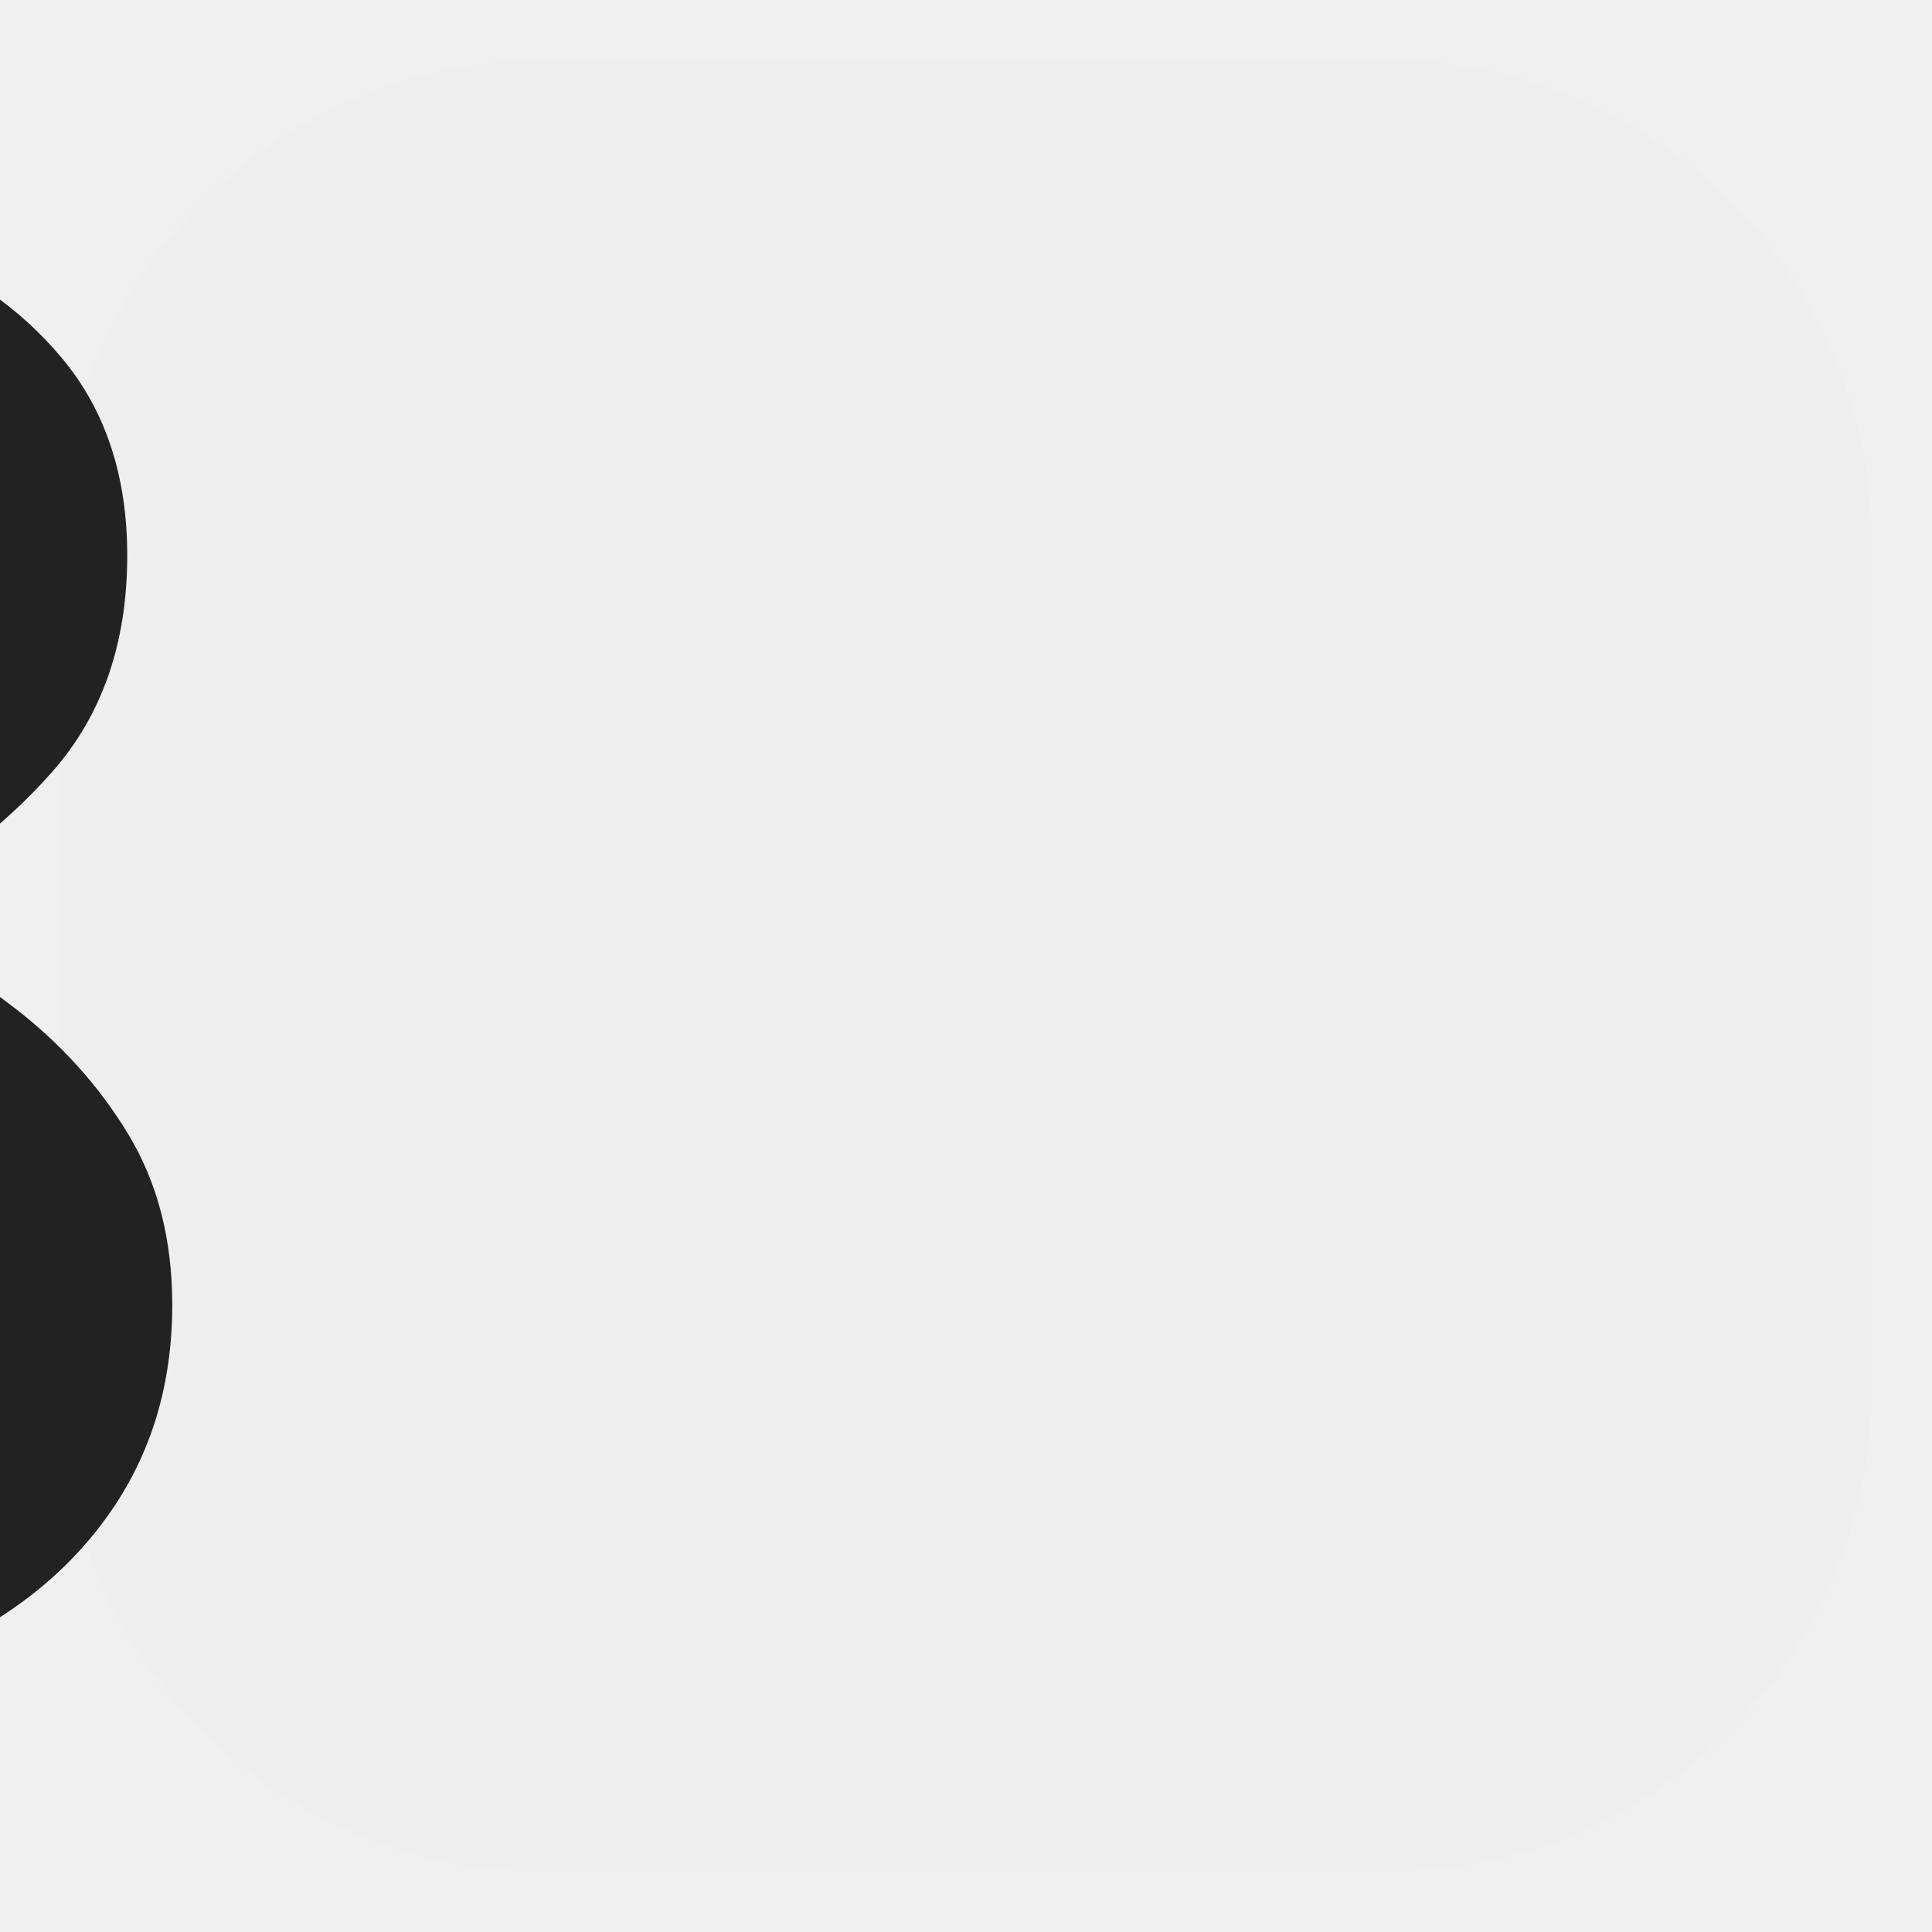
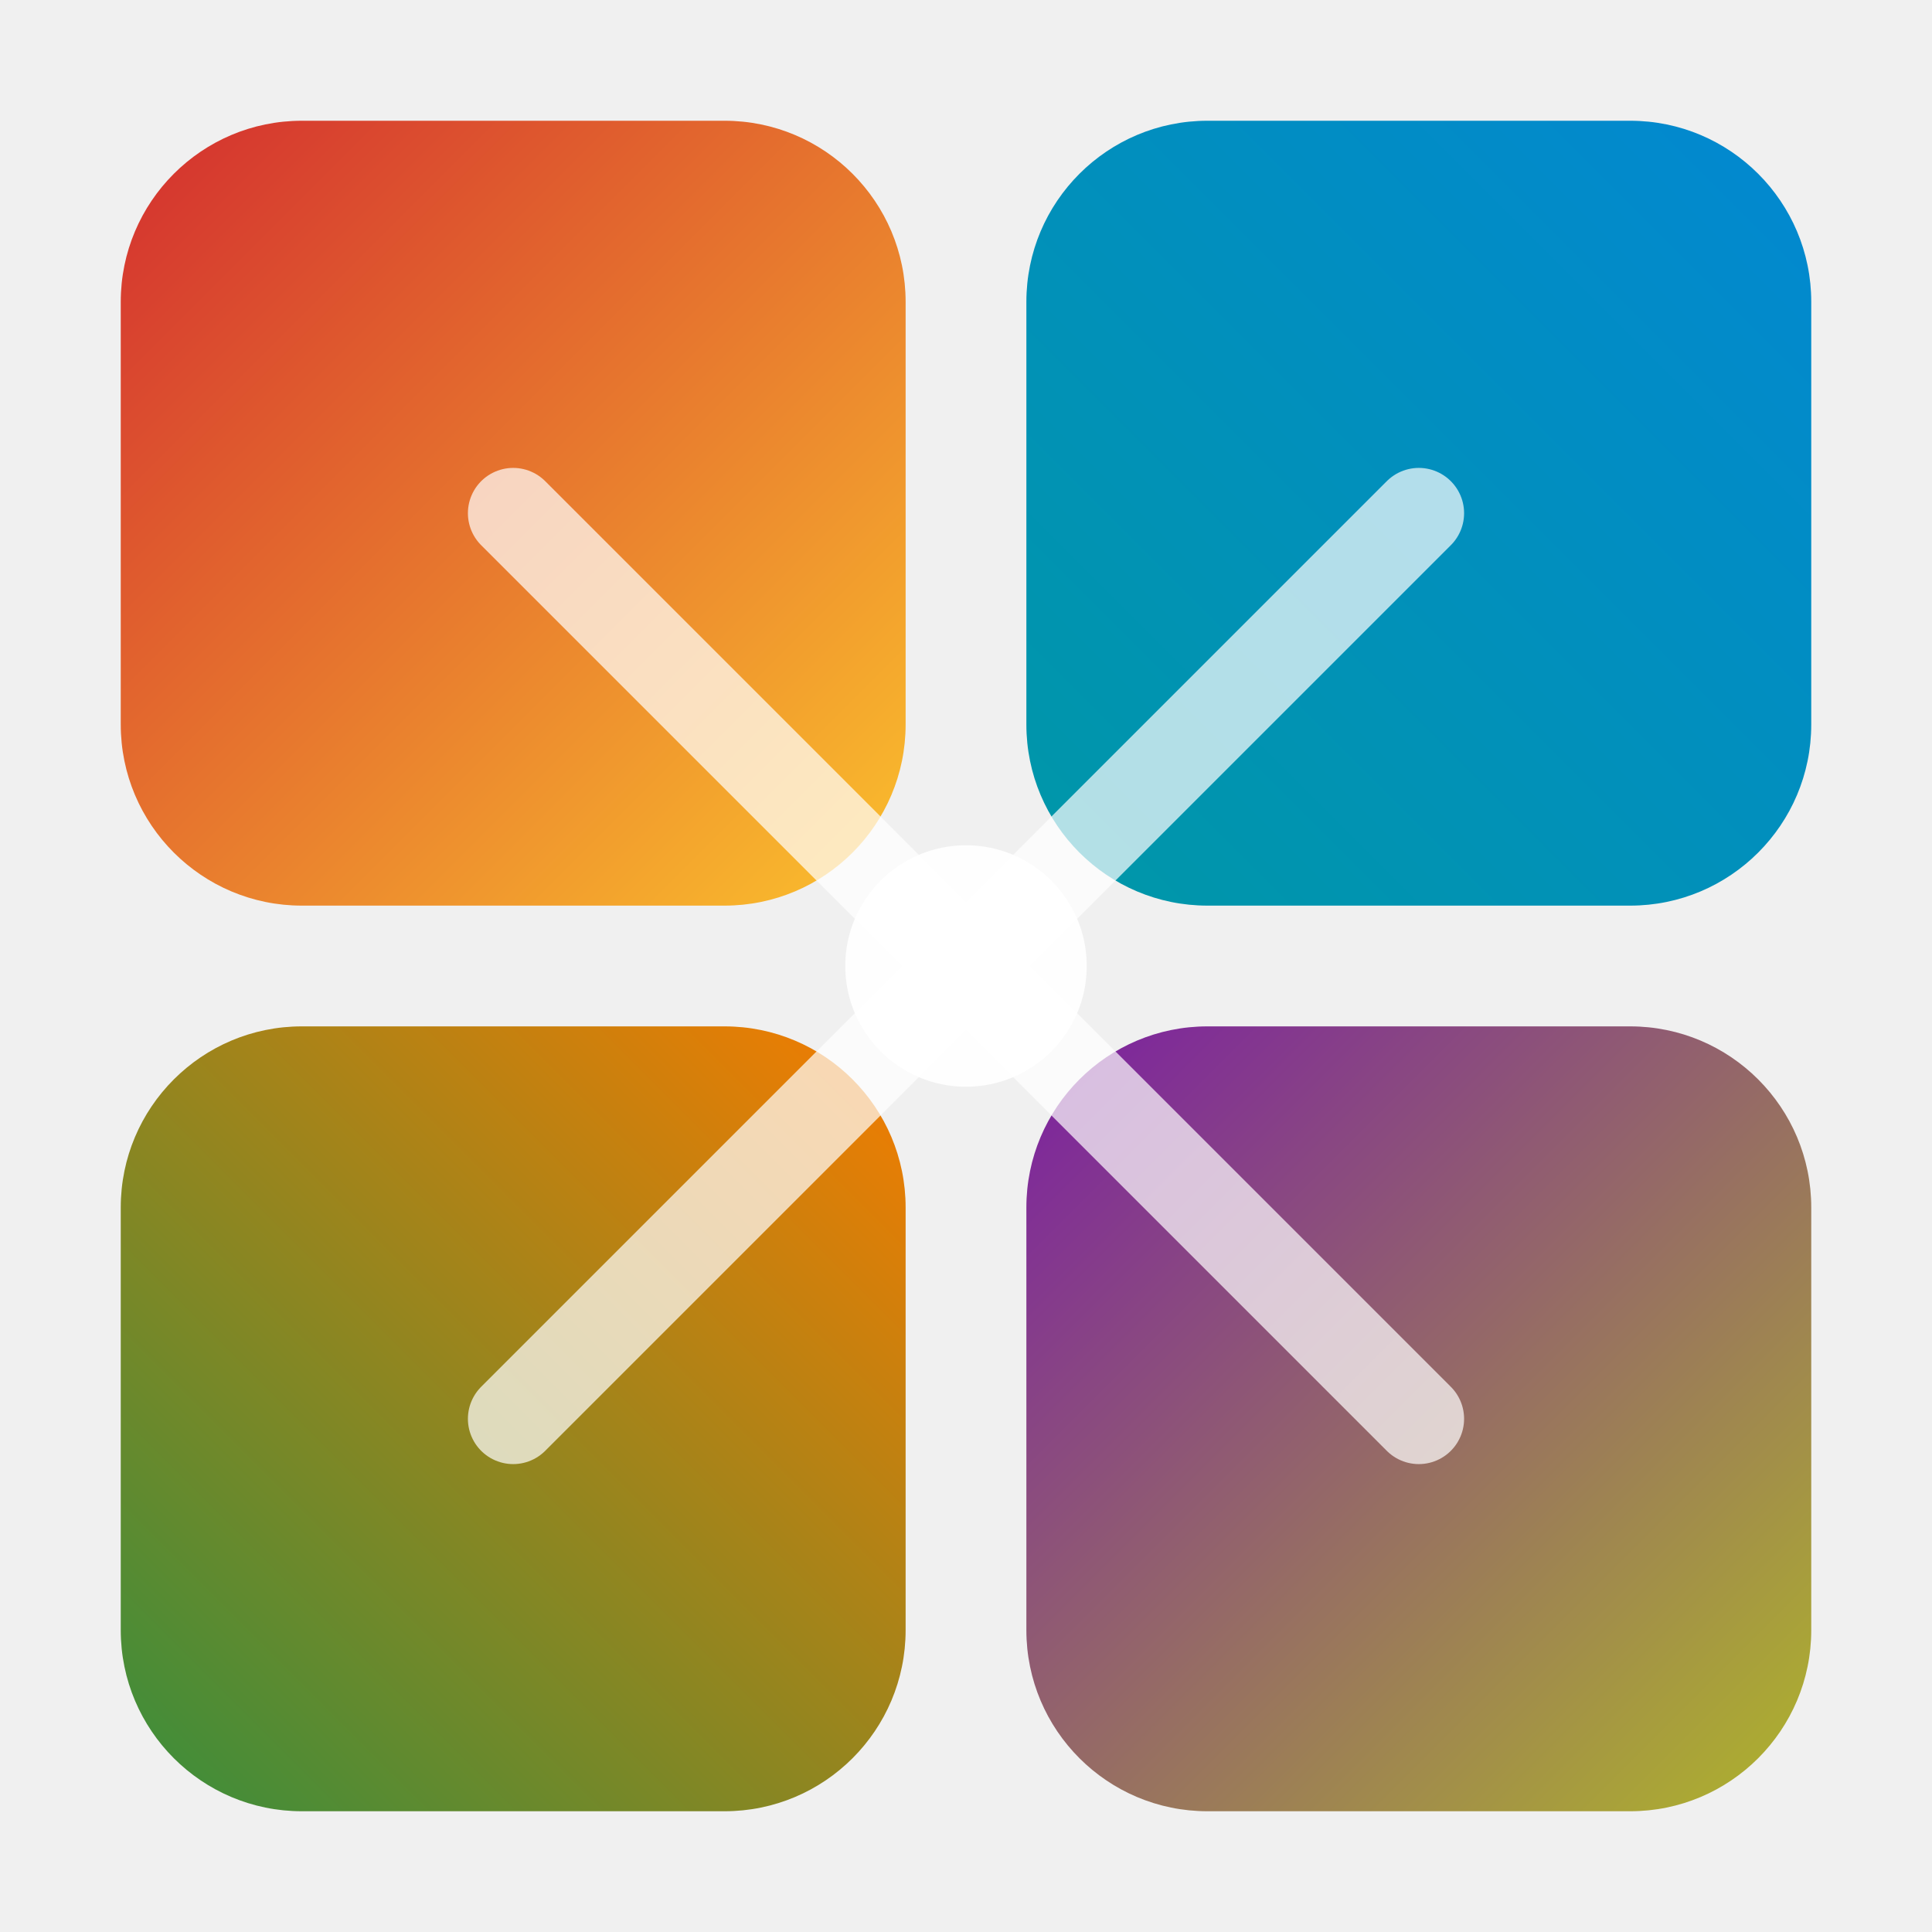
- <svg xmlns="http://www.w3.org/2000/svg" width="512" height="512" viewBox="0 0 135.467 135.467" version="1.1" id="svg8">
-   <defs id="defs2" />
-   <g id="layer1" transform="translate(0,-161.5333)">
-     <rect style="opacity:1;fill:#eeeeee;fill-opacity:1;fill-rule:nonzero;stroke:none;stroke-width:0.265;stroke-linecap:butt;stroke-linejoin:round;stroke-miterlimit:4;stroke-dasharray:none;stroke-dashoffset:0;stroke-opacity:0.909;paint-order:normal" id="rect4491" width="127" height="127" x="4.233" y="165.767" rx="33.867" ry="33.867" />
-     <text xml:space="preserve" style="font-style:normal;font-variant:normal;font-weight:bold;font-stretch:normal;font-size:143.581px;line-height:11.965px;font-family:Montserrat;-inkscape-font-specification:'Montserrat Bold';text-align:center;text-anchor:middle;opacity:1;fill:#222222;fill-opacity:1;fill-rule:nonzero;stroke:none;stroke-width:0.265;stroke-linecap:butt;stroke-linejoin:round;stroke-miterlimit:4;stroke-dasharray:none;stroke-dashoffset:0;stroke-opacity:0.909;paint-order:normal" x="69.518" y="279.592" id="text4487">
-       <tspan id="tspan4485" x="69.518" y="279.592" style="font-style:normal;font-variant:normal;font-weight:bold;font-stretch:normal;font-size:143.581px;font-family:Montserrat;-inkscape-font-specification:'Montserrat Bold';fill:#222222;fill-opacity:1;stroke-width:0.265">8</tspan>
-     </text>
+ <svg xmlns="http://www.w3.org/2000/svg" width="64" height="64" viewBox="0 0 64 64" fill="none">
+   <defs>
+     <linearGradient id="econ_grad" x1="0%" y1="0%" x2="100%" y2="100%">
+       <stop offset="0%" style="stop-color:#D32F2F" />
+       <stop offset="100%" style="stop-color:#FBC02D" />
+     </linearGradient>
+     <linearGradient id="dipl_grad" x1="100%" y1="0%" x2="0%" y2="100%">
+       <stop offset="0%" style="stop-color:#0288D1" />
+       <stop offset="100%" style="stop-color:#0097A7" />
+     </linearGradient>
+     <linearGradient id="civil_grad" x1="0%" y1="100%" x2="100%" y2="0%">
+       <stop offset="0%" style="stop-color:#388E3C" />
+       <stop offset="100%" style="stop-color:#F57C00" />
+     </linearGradient>
+     <linearGradient id="soc_grad" x1="100%" y1="100%" x2="0%" y2="0%">
+       <stop offset="0%" style="stop-color:#AFB42B" />
+       <stop offset="100%" style="stop-color:#7B1FA2" />
+     </linearGradient>
+   </defs>
+   <g stroke="none">
+     <rect x="4" y="4" width="26" height="26" rx="6" fill="url(#econ_grad)" />
+     <rect x="34" y="4" width="26" height="26" rx="6" fill="url(#dipl_grad)" />
+     <rect x="4" y="34" width="26" height="26" rx="6" fill="url(#civil_grad)" />
+     <rect x="34" y="34" width="26" height="26" rx="6" fill="url(#soc_grad)" />
  </g>
+   <g stroke="white" stroke-width="3" stroke-linecap="round" opacity="0.7">
+     <path d="M17 17 L47 47" />
+     <path d="M47 17 L17 47" />
+   </g>
+   <circle cx="32" cy="32" r="4" fill="white" opacity="0.9" />
</svg>
